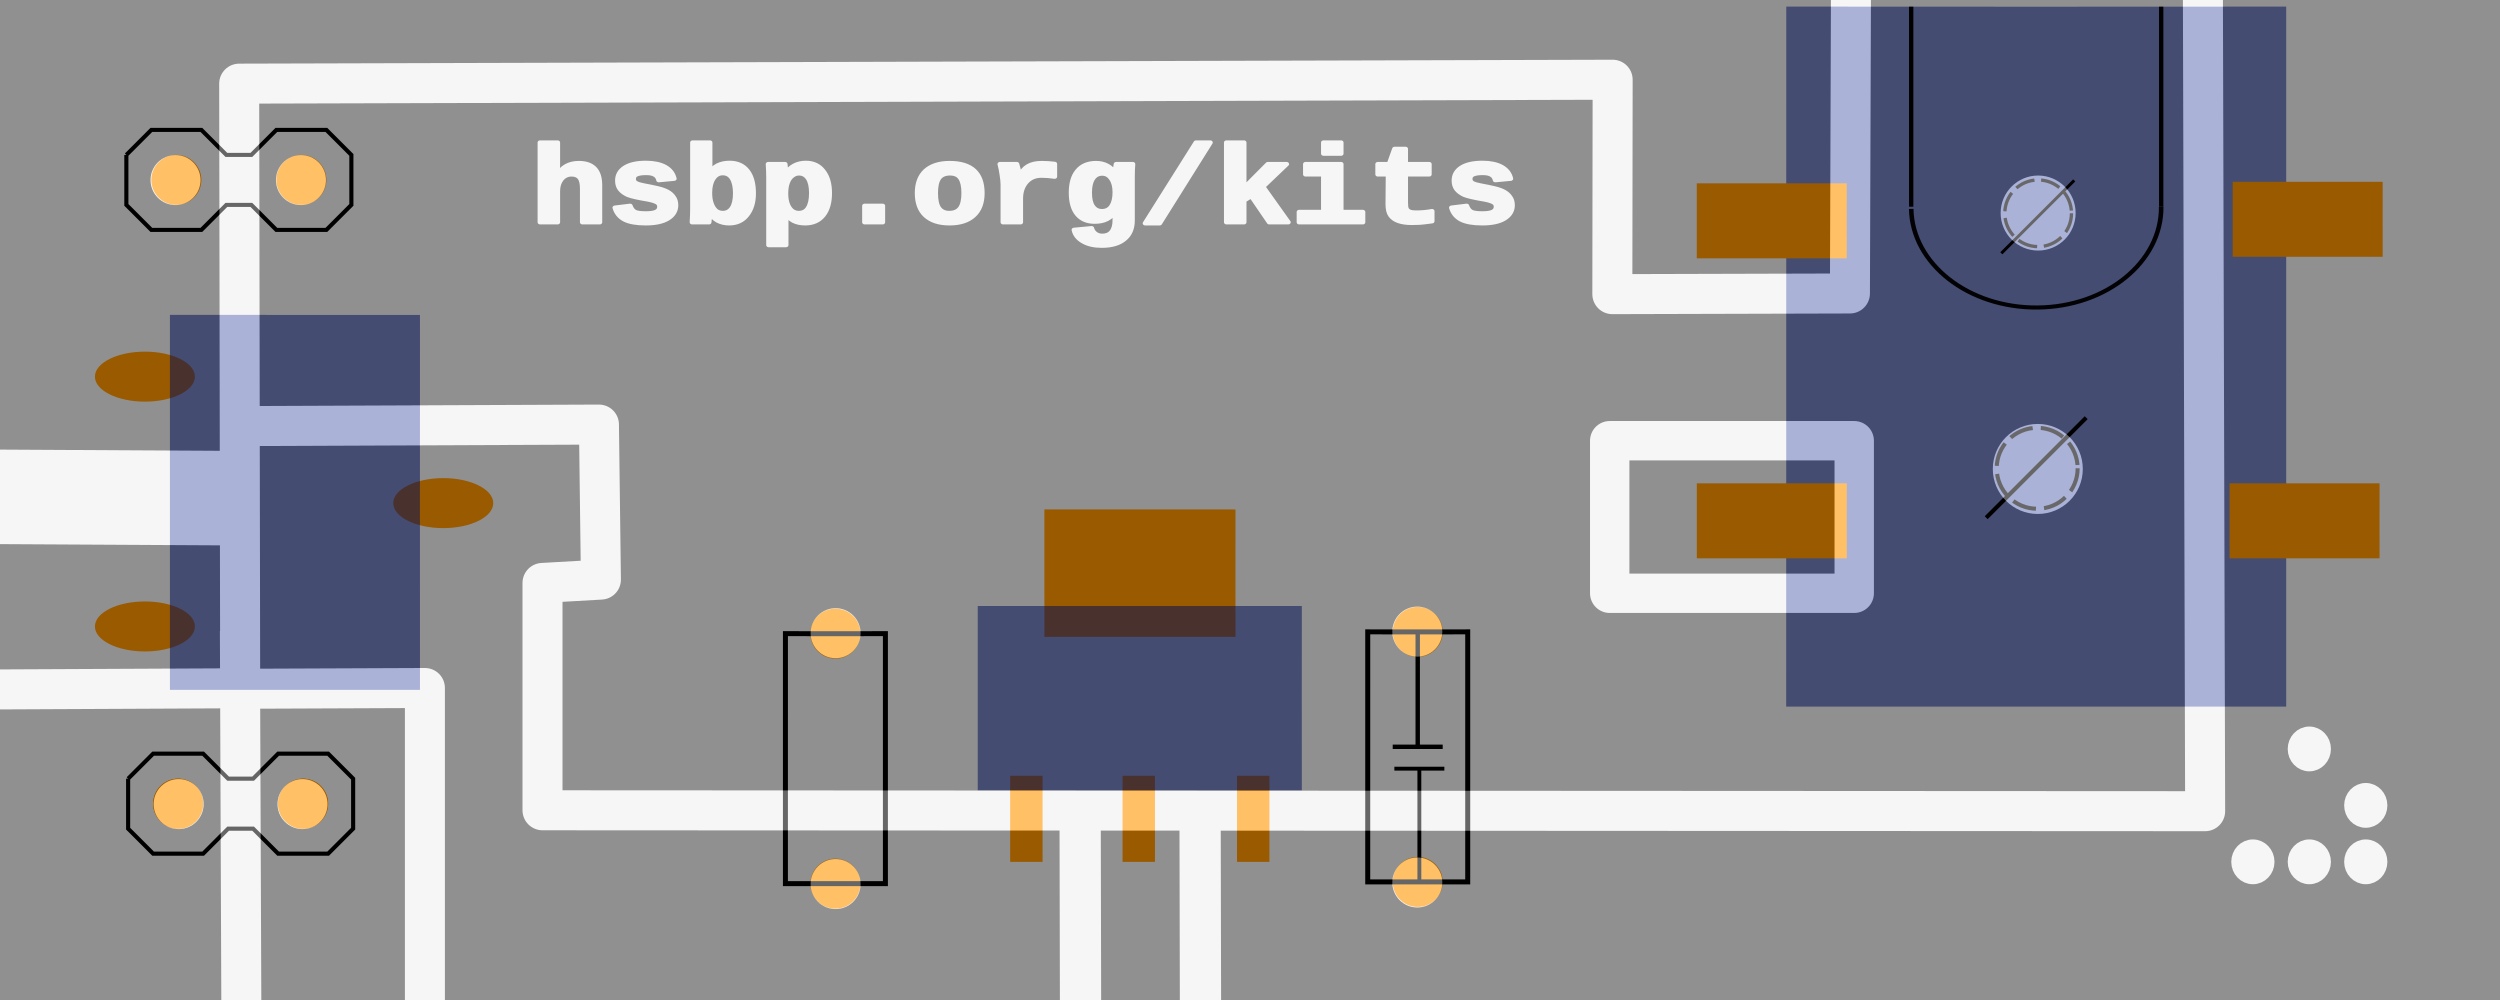
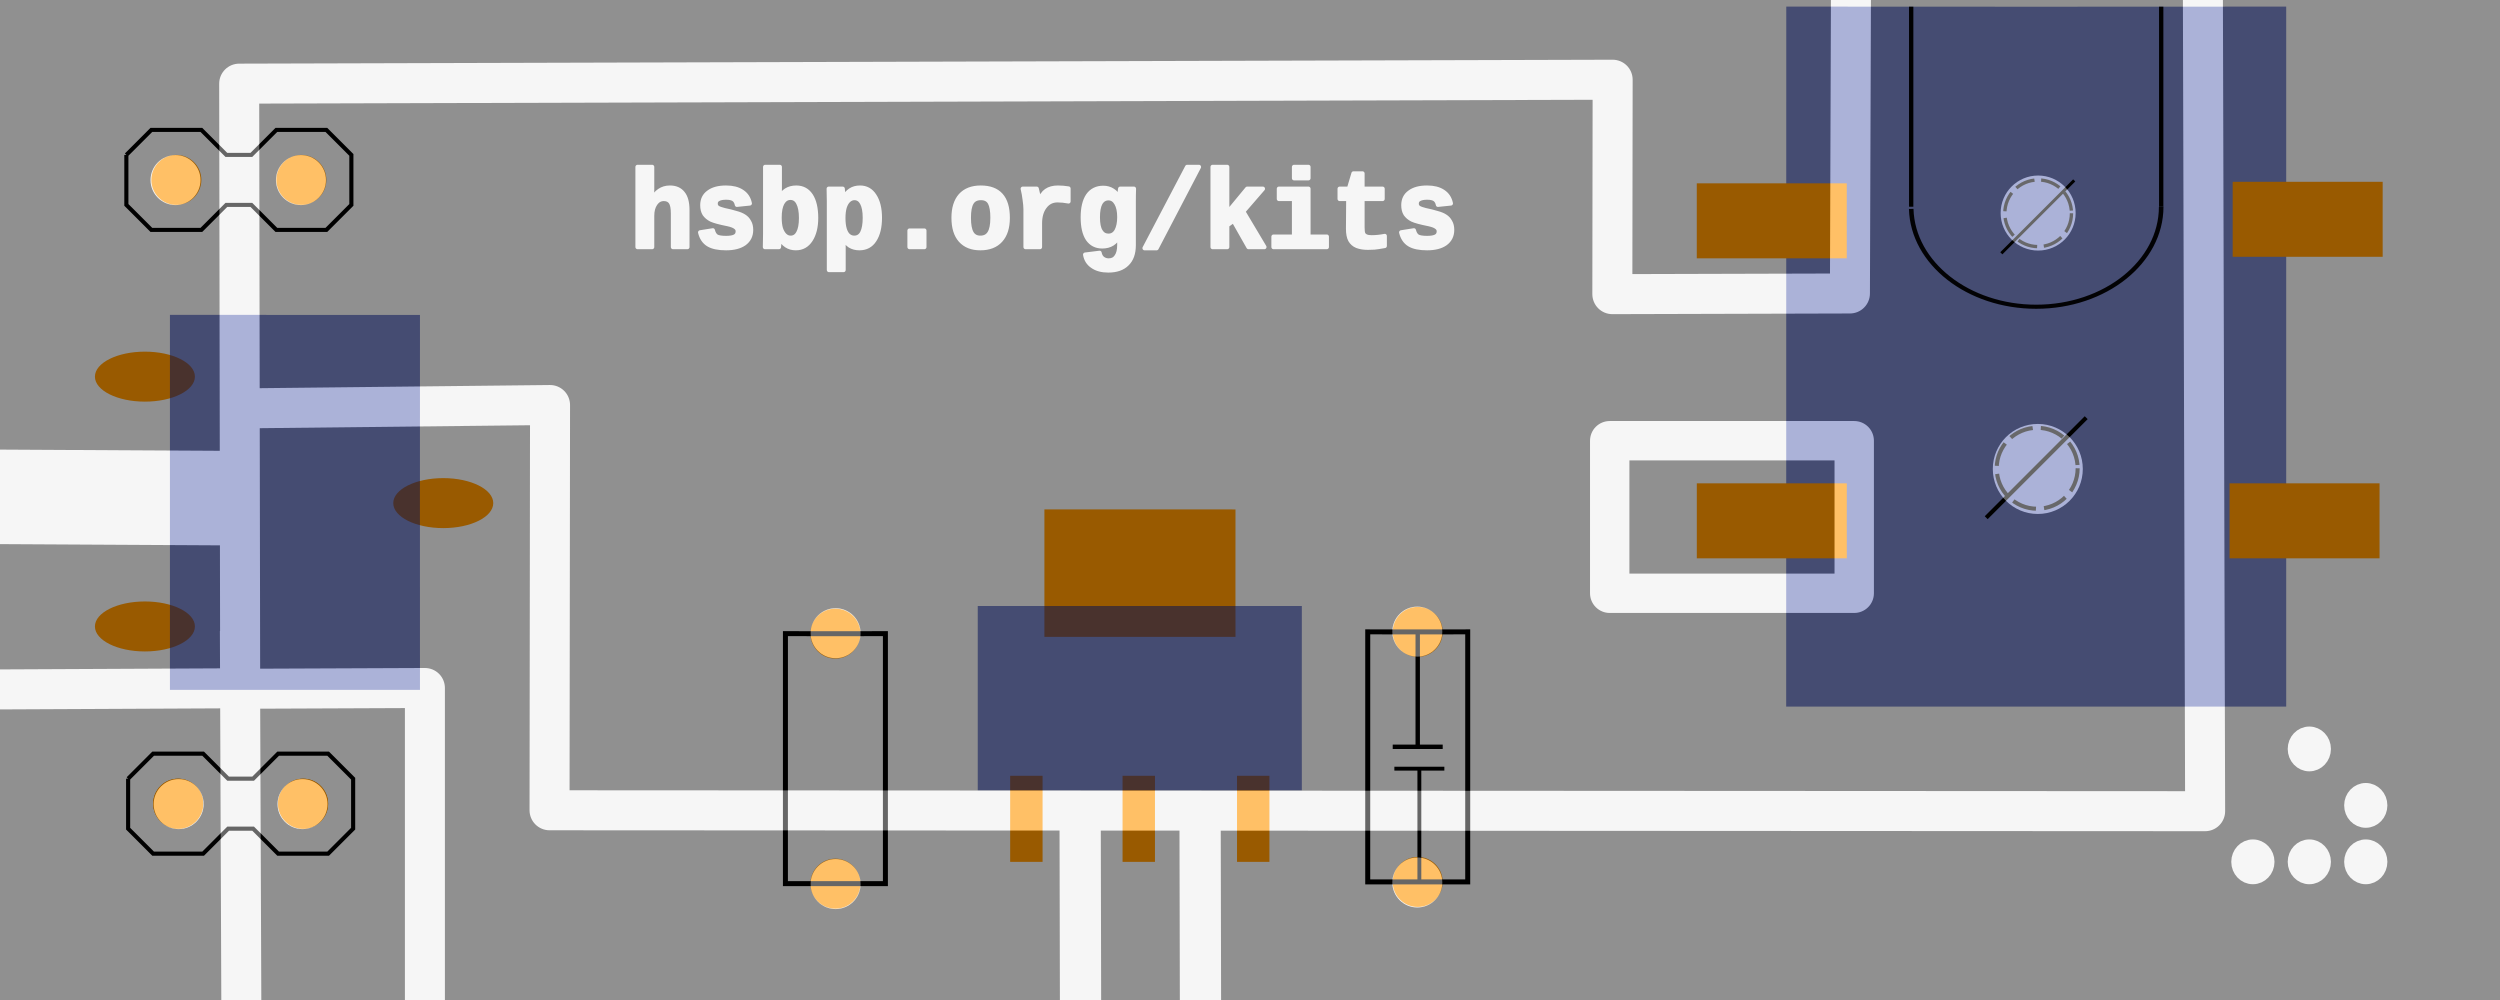
<svg xmlns="http://www.w3.org/2000/svg" xmlns:ns1="http://www.openswatchbook.org/uri/2009/osb" xmlns:xlink="http://www.w3.org/1999/xlink" width="177.165" height="70.866" id="svg2" version="1.1" style="display:inline">
  <defs id="defs4">
    <linearGradient id="linearGradient4257" ns1:paint="solid">
      <stop style="stop-color:#ffffff;stop-opacity:1;" offset="0" id="stop4259" />
    </linearGradient>
    <linearGradient id="linearGradient4306" ns1:paint="solid">
      <stop style="stop-color:#000000;stop-opacity:1;" offset="0" id="stop4308" />
    </linearGradient>
    <filter id="filter4205" x="0" y="0" width="1" height="1" color-interpolation-filters="sRGB">
      <feGaussianBlur id="feGaussianBlur4207" in="SourceAlpha" stdDeviation="4.2" />
      <feOffset id="feOffset4209" dy="5" dx="5" result="result91" />
      <feComposite id="feComposite4211" in2="result91" operator="out" in="SourceGraphic" />
    </filter>
    <linearGradient xlink:href="#linearGradient4257" id="linearGradient4261" x1="-1.522" y1="35.116" x2="20.772" y2="35.116" gradientUnits="userSpaceOnUse" gradientTransform="translate(0,78.20279)" />
  </defs>
  <g transform="translate(0,-77.95279)" style="display:inline" id="g3113">
    <g transform="translate(4.125,3.75)" id="g3115">
-       <path transform="matrix(0,0.1666398,-0.1666398,0,20.30714,117.5756)" d="m 92.126,70.866 a 10.63,10.63 0 1 1 -21.26,0 10.63,10.63 0 1 1 21.26,0 z" id="path3117" style="fill:#ff9600;fill-opacity:1;stroke:none" />
-       <path style="fill:#ff9600;fill-opacity:1;stroke:none" id="path3119" d="m 92.126,70.866 a 10.63,10.63 0 1 1 -21.26,0 10.63,10.63 0 1 1 21.26,0 z" transform="matrix(0,0.1666398,-0.1666398,0,29.16569,117.5759)" />
+       <path transform="matrix(0,0.1666398,-0.1666398,0,20.30714,117.5756)" d="m 92.126,70.866 c 0,5.871 -4.759,10.63 -10.63,10.63 -5.871,0 -10.63,-4.759 -10.63,-10.63 0,-5.871 4.759,-10.63 10.63,-10.63 5.871,0 10.63,4.759 10.63,10.63 z" id="path3117" style="fill:#ff9600;fill-opacity:1;stroke:none" />
+       <path style="fill:#ff9600;fill-opacity:1;stroke:none" id="path3119" d="m 92.126,70.866 c 0,5.871 -4.759,10.63 -10.63,10.63 -5.871,0 -10.63,-4.759 -10.63,-10.63 0,-5.871 4.759,-10.63 10.63,-10.63 5.871,0 10.63,4.759 10.63,10.63 z" transform="matrix(0,0.1666398,-0.1666398,0,29.16569,117.5759)" />
      <path id="path3121" d="m 4.955,129.385 0,3.543 1.772,1.772 3.543,0 1.772,-1.772 1.772,0 1.772,1.772 3.543,0 1.772,-1.772 0,-3.543 -1.772,-1.772 -3.543,0 -1.772,1.772 -1.772,0 -1.772,-1.772 -3.543,0 -1.772,1.772" style="fill:none;stroke:#000000;stroke-width:0.291;stroke-linecap:butt;stroke-linejoin:miter;stroke-miterlimit:4;stroke-opacity:1;stroke-dasharray:none" />
-       <path style="fill:#ff9600;fill-opacity:1;stroke:none" id="path3123" d="m 92.126,70.866 a 10.63,10.63 0 1 1 -21.26,0 10.63,10.63 0 1 1 21.26,0 z" transform="matrix(0,0.1666398,-0.1666398,0,20.30714,117.5756)" />
-       <path transform="matrix(0,0.1666398,-0.1666398,0,29.16569,117.5759)" d="m 92.126,70.866 a 10.63,10.63 0 1 1 -21.26,0 10.63,10.63 0 1 1 21.26,0 z" id="path3125" style="fill:#ff9600;fill-opacity:1;stroke:none" />
+       <path style="fill:#ff9600;fill-opacity:1;stroke:none" id="path3123" d="m 92.126,70.866 c 0,5.871 -4.759,10.63 -10.63,10.63 -5.871,0 -10.63,-4.759 -10.63,-10.63 0,-5.871 4.759,-10.63 10.63,-10.63 5.871,0 10.63,4.759 10.63,10.63 z" transform="matrix(0,0.1666398,-0.1666398,0,20.30714,117.5756)" />
+       <path transform="matrix(0,0.1666398,-0.1666398,0,29.16569,117.5759)" d="m 92.126,70.866 c 0,5.871 -4.759,10.63 -10.63,10.63 -5.871,0 -10.63,-4.759 -10.63,-10.63 0,-5.871 4.759,-10.63 10.63,-10.63 5.871,0 10.63,4.759 10.63,10.63 z" id="path3125" style="fill:#ff9600;fill-opacity:1;stroke:none" />
    </g>
    <g transform="translate(4,-3.25)" id="g3127">
      <a transform="translate(-0.3605326,15.99922)" id="a3129">
        <path id="path3131" d="m 5.315,76.181 0,3.543 1.772,1.772 3.543,0 1.772,-1.772 1.772,0 1.772,1.772 3.543,0 1.772,-1.772 0,-3.543 -1.772,-1.772 -3.543,0 -1.772,1.772 -1.772,0 -1.772,-1.772 -3.543,0 -1.772,1.772" style="fill:none;stroke:#000000;stroke-width:0.291;stroke-linecap:butt;stroke-linejoin:miter;stroke-miterlimit:4;stroke-opacity:1;stroke-dasharray:none" />
      </a>
-       <path transform="matrix(0,0.1666398,-0.1666398,0,29.16569,80.37121)" d="m 92.126,70.866 a 10.63,10.63 0 1 1 -21.26,0 10.63,10.63 0 1 1 21.26,0 z" id="path3133" style="fill:#ff9600;fill-opacity:1;stroke:none" />
-       <path style="fill:#ff9600;fill-opacity:1;stroke:none" id="path3135" d="m 92.126,70.866 a 10.63,10.63 0 1 1 -21.26,0 10.63,10.63 0 1 1 21.26,0 z" transform="matrix(0,0.1666398,-0.1666398,0,20.30742,80.37121)" />
+       <path transform="matrix(0,0.1666398,-0.1666398,0,29.16569,80.37121)" d="m 92.126,70.866 c 0,5.871 -4.759,10.63 -10.63,10.63 -5.871,0 -10.63,-4.759 -10.63,-10.63 0,-5.871 4.759,-10.63 10.63,-10.63 5.871,0 10.63,4.759 10.63,10.63 z" id="path3133" style="fill:#ff9600;fill-opacity:1;stroke:none" />
+       <path style="fill:#ff9600;fill-opacity:1;stroke:none" id="path3135" d="m 92.126,70.866 c 0,5.871 -4.759,10.63 -10.63,10.63 -5.871,0 -10.63,-4.759 -10.63,-10.63 0,-5.871 4.759,-10.63 10.63,-10.63 5.871,0 10.63,4.759 10.63,10.63 z" transform="matrix(0,0.1666398,-0.1666398,0,20.30742,80.37121)" />
    </g>
    <g id="g3988">
-       <path style="fill:#ff9600;fill-opacity:1;stroke:none" id="path3139" d="m 92.126,70.866 a 10.63,10.63 0 1 1 -21.26,0 10.63,10.63 0 1 1 21.26,0 z" transform="matrix(0,0.1666398,-0.1666398,0,112.2766,109.153)" />
-       <path transform="matrix(0,0.1666398,-0.1666398,0,112.2763,126.8698)" d="m 92.126,70.866 a 10.63,10.63 0 1 1 -21.26,0 10.63,10.63 0 1 1 21.26,0 z" id="path3141" style="fill:#ff9600;fill-opacity:1;stroke:none" />
+       <path style="fill:#ff9600;fill-opacity:1;stroke:none" id="path3139" d="m 92.126,70.866 c 0,5.871 -4.759,10.63 -10.63,10.63 -5.871,0 -10.63,-4.759 -10.63,-10.63 0,-5.871 4.759,-10.63 10.63,-10.63 5.871,0 10.63,4.759 10.63,10.63 z" transform="matrix(0,0.1666398,-0.1666398,0,112.2766,109.153)" />
+       <path transform="matrix(0,0.1666398,-0.1666398,0,112.2763,126.8698)" d="m 92.126,70.866 c 0,5.871 -4.759,10.63 -10.63,10.63 -5.871,0 -10.63,-4.759 -10.63,-10.63 0,-5.871 4.759,-10.63 10.63,-10.63 5.871,0 10.63,4.759 10.63,10.63 z" id="path3141" style="fill:#ff9600;fill-opacity:1;stroke:none" />
      <path style="fill:none;stroke:#000000;stroke-width:0.354;stroke-miterlimit:4;stroke-opacity:1;stroke-dasharray:none" d="m 100.468,122.733 3.543,-0.003 0,17.72 -3.543,0 -3.543,0 0.001,-17.72 z" id="path3143" />
      <path id="path3145" d="m 100.468,122.705 0,8.17 -1.772,0 3.543,0 0,0 0,0" style="fill:none;stroke:#000000;stroke-width:0.312;stroke-linecap:butt;stroke-linejoin:miter;stroke-miterlimit:4;stroke-opacity:1;stroke-dasharray:none" />
      <path id="path3147" d="m 100.585,140.373 0,-7.948 -1.772,0 3.543,0" style="fill:none;stroke:#000000;stroke-width:0.275;stroke-linecap:butt;stroke-linejoin:miter;stroke-miterlimit:4;stroke-opacity:1;stroke-dasharray:none" />
    </g>
    <g id="g3995">
      <g transform="translate(-15.2067,73.25131)" id="g3151">
-         <path style="fill:#ff9600;fill-opacity:1;stroke:none" id="path3154" d="m 92.126,70.866 a 10.63,10.63 0 1 1 -21.26,0 10.63,10.63 0 1 1 21.26,0 z" transform="matrix(0,0.1666398,-0.1666398,0,86.21885,36.02583)" />
-         <path transform="matrix(0,0.1666398,-0.1666398,0,86.21857,53.74265)" d="m 92.126,70.866 a 10.63,10.63 0 1 1 -21.26,0 10.63,10.63 0 1 1 21.26,0 z" id="path3156" style="fill:#ff9600;fill-opacity:1;stroke:none" />
+         <path style="fill:#ff9600;fill-opacity:1;stroke:none" id="path3154" d="m 92.126,70.866 c 0,5.871 -4.759,10.63 -10.63,10.63 -5.871,0 -10.63,-4.759 -10.63,-10.63 0,-5.871 4.759,-10.63 10.63,-10.63 5.871,0 10.63,4.759 10.63,10.63 z" transform="matrix(0,0.1666398,-0.1666398,0,86.21885,36.02583)" />
+         <path transform="matrix(0,0.1666398,-0.1666398,0,86.21857,53.74265)" d="m 92.126,70.866 c 0,5.871 -4.759,10.63 -10.63,10.63 -5.871,0 -10.63,-4.759 -10.63,-10.63 0,-5.871 4.759,-10.63 10.63,-10.63 5.871,0 10.63,4.759 10.63,10.63 z" id="path3156" style="fill:#ff9600;fill-opacity:1;stroke:none" />
        <path style="fill:none;stroke:#000000;stroke-width:0.354;stroke-miterlimit:4;stroke-opacity:1;stroke-dasharray:none" d="m 74.409,49.609 3.543,-0.003 0,17.717 -3.543,0 -3.543,0 0.001,-17.717 z" id="path3158" />
      </g>
    </g>
  </g>
  <g id="layer3" style="display:inline" transform="translate(0,-77.95279)">
    <g id="g3986" transform="translate(0,1)">
-       <path transform="matrix(0,-0.1666398,0.3333199,0,7.791309,126.1868)" d="m 92.126,70.866 a 10.63,10.63 0 1 1 -21.26,0 10.63,10.63 0 1 1 21.26,0 z" id="path4290" style="fill:#ff9600;fill-opacity:1;stroke:none" />
-       <path style="fill:#ff9600;fill-opacity:1;stroke:none" id="path4292" d="m 92.126,70.866 a 10.63,10.63 0 1 1 -21.26,0 10.63,10.63 0 1 1 21.26,0 z" transform="matrix(0,-0.1666398,0.3333199,0,-13.35142,134.9275)" />
-       <path transform="matrix(0,-0.1666398,0.3333199,0,-13.35142,117.2243)" d="m 92.126,70.866 a 10.63,10.63 0 1 1 -21.26,0 10.63,10.63 0 1 1 21.26,0 z" id="path4294" style="fill:#ff9600;fill-opacity:1;stroke:none" />
+       <path transform="matrix(0,-0.1666398,0.3333199,0,7.791309,126.1868)" d="m 92.126,70.866 c 0,5.871 -4.759,10.63 -10.63,10.63 -5.871,0 -10.63,-4.759 -10.63,-10.63 0,-5.871 4.759,-10.63 10.63,-10.63 5.871,0 10.63,4.759 10.63,10.63 z" id="path4290" style="fill:#ff9600;fill-opacity:1;stroke:none" />
+       <path style="fill:#ff9600;fill-opacity:1;stroke:none" id="path4292" d="m 92.126,70.866 c 0,5.871 -4.759,10.63 -10.63,10.63 -5.871,0 -10.63,-4.759 -10.63,-10.63 0,-5.871 4.759,-10.63 10.63,-10.63 5.871,0 10.63,4.759 10.63,10.63 z" transform="matrix(0,-0.1666398,0.3333199,0,-13.35142,134.9275)" />
+       <path transform="matrix(0,-0.1666398,0.3333199,0,-13.35142,117.2243)" d="m 92.126,70.866 c 0,5.871 -4.759,10.63 -10.63,10.63 -5.871,0 -10.63,-4.759 -10.63,-10.63 0,-5.871 4.759,-10.63 10.63,-10.63 5.871,0 10.63,4.759 10.63,10.63 z" id="path4294" style="fill:#ff9600;fill-opacity:1;stroke:none" />
      <path id="path4261" d="m 29.758,112.554 0.003,13.287 -17.719,0 0,-13.287 0,-13.287 17.719,0.004 z" style="fill:#001590;fill-opacity:0.522;stroke:none" />
    </g>
    <g id="g3960" transform="matrix(1.296333,0,0,1.187914,-2.643229,-17.54253)">
      <g id="g4005" transform="translate(0,-3.367249)">
        <path style="fill:#ff9600;fill-opacity:1;stroke:none" d="m 69.577,118.45 0.002,3.3 -10.446,0 0,-3.3 0,-4.304 10.446,9.8e-4 z" id="path4304" />
        <path id="path4323" d="m 59.033,132.605 2.88e-4,2.567 -1.772,0 0,-2.567 0,-2.567 1.772,8.8e-4 z" style="fill:#ff9600;fill-opacity:1;stroke:none" />
        <path style="fill:#ff9600;fill-opacity:1;stroke:none" d="m 65.177,132.605 2.88e-4,2.567 -1.772,0 0,-2.567 0,-2.567 1.772,8.8e-4 z" id="path4325" />
        <path id="path4327" d="m 71.434,132.605 2.88e-4,2.567 -1.772,0 0,-2.567 0,-2.567 1.772,8.8e-4 z" style="fill:#ff9600;fill-opacity:1;stroke:none" />
        <path id="path3403" d="m 73.203,125.406 0.003,5.499 -17.717,0 0,-5.499 0,-5.499 17.717,0.002 z" style="fill:#001590;fill-opacity:0.522;stroke:none" />
      </g>
    </g>
    <g id="g3987" transform="translate(30.25,-12.75)">
      <path style="fill:#001590;fill-opacity:0.522;stroke:none" d="m 114.047,91.179 17.717,-0.008 0,49.606 -17.717,0 -17.717,0 0.006,-49.606 z" id="path3425" />
-       <path style="fill:none;stroke:#000000;stroke-width:0.354;stroke-linejoin:round;stroke-miterlimit:4;stroke-opacity:0.961;stroke-dasharray:2.126, 0.709;stroke-dashoffset:0" id="path4219" d="m 86.811,182.48 a 3.543,3.543 0 1 1 -7.087,0 3.543,3.543 0 1 1 7.087,0 z" transform="matrix(0.6666667,0,0,0.6666667,58.67301,-15.83593)" />
+       <path style="fill:none;stroke:#000000;stroke-width:0.354;stroke-linejoin:round;stroke-miterlimit:4;stroke-opacity:0.961;stroke-dasharray:2.126, 0.709;stroke-dashoffset:0" id="path4219" d="m 86.811,182.48 c 0,1.957 -1.586,3.543 -3.543,3.543 -1.957,0 -3.543,-1.586 -3.543,-3.543 0,-1.957 1.586,-3.543 3.543,-3.543 1.957,0 3.543,1.586 3.543,3.543 z" transform="matrix(0.6666667,0,0,0.6666667,58.67301,-15.83593)" />
      <path style="fill:#ff9600;fill-opacity:1;stroke:none;display:inline" d="m 100.622,106.353 0.002,2.657 -10.63,0 0,-2.657 0,-2.657 10.63,9e-4 z" id="path4329" />
      <path id="path4331" d="m 138.599,106.242 0.002,2.657 -10.63,0 0,-2.657 0,-2.657 10.63,9e-4 z" style="fill:#ff9600;fill-opacity:1;stroke:none;display:inline" />
      <path style="fill:#ff9600;fill-opacity:1;stroke:none;display:inline" d="m 138.378,127.613 0.002,2.657 -10.63,0 0,-2.657 0,-2.657 10.63,9e-4 z" id="path4333" />
      <path id="path4335" d="m 100.624,127.613 0.002,2.657 -10.63,0 0,-2.657 0,-2.657 10.63,9e-4 z" style="fill:#ff9600;fill-opacity:1;stroke:none;display:inline" />
-       <path transform="matrix(0.8095238,0,0,0.8095238,46.70917,-23.83433)" d="m 86.811,182.48 a 3.543,3.543 0 1 1 -7.087,0 3.543,3.543 0 1 1 7.087,0 z" id="path4228" style="fill:none;stroke:#000000;stroke-width:0.354;stroke-linejoin:round;stroke-miterlimit:4;stroke-opacity:0.961;stroke-dasharray:2.126, 0.709;stroke-dashoffset:0" />
+       <path transform="matrix(0.8095238,0,0,0.8095238,46.70917,-23.83433)" d="m 86.811,182.48 c 0,1.957 -1.586,3.543 -3.543,3.543 -1.957,0 -3.543,-1.586 -3.543,-3.543 0,-1.957 1.586,-3.543 3.543,-3.543 1.957,0 3.543,1.586 3.543,3.543 z" id="path4228" style="fill:none;stroke:#000000;stroke-width:0.354;stroke-linejoin:round;stroke-miterlimit:4;stroke-opacity:0.961;stroke-dasharray:2.126, 0.709;stroke-dashoffset:0" />
      <path id="path4231" d="m 110.504,127.39 c 7.087,-7.087 7.087,-7.087 7.087,-7.087" style="fill:none;stroke:#000000;stroke-width:0.291;stroke-linecap:butt;stroke-linejoin:miter;stroke-miterlimit:4;stroke-opacity:1;stroke-dasharray:none" />
-       <path style="fill:none;stroke:#000000;stroke-width:0.291;stroke-linejoin:round;stroke-miterlimit:4;stroke-opacity:0.961;stroke-dasharray:none;stroke-dashoffset:0" id="path4233" d="m 69.094,186.024 a 7.972,7.087 0 0 1 -15.943,0.153" transform="matrix(1.111111,0,0,1,46.13385,-80.67093)" />
+       <path style="fill:none;stroke:#000000;stroke-width:0.291;stroke-linejoin:round;stroke-miterlimit:4;stroke-opacity:0.961;stroke-dasharray:none;stroke-dashoffset:0" id="path4233" d="m 69.094,186.024 c 0,3.914 -3.569,7.087 -7.972,7.087 -4.336,0 -7.877,-3.08 -7.971,-6.933" transform="matrix(1.111111,0,0,1,46.13385,-80.67093)" />
      <path style="fill:none;stroke:#000000;stroke-width:0.306;stroke-linecap:butt;stroke-linejoin:miter;stroke-miterlimit:4;stroke-opacity:1;stroke-dasharray:none" d="m 122.906,91.179 0,14.173 0,0 0,0" id="path4235" />
      <path id="path4259" d="m 105.189,91.179 0,14.173 0,0 0,0" style="fill:none;stroke:#000000;stroke-width:0.306;stroke-linecap:butt;stroke-linejoin:miter;stroke-miterlimit:4;stroke-opacity:1;stroke-dasharray:none" />
      <path style="fill:none;stroke:#000000;stroke-width:0.212;stroke-linecap:butt;stroke-linejoin:miter;stroke-miterlimit:4;stroke-opacity:1;stroke-dasharray:none" d="m 111.576,108.652 c 5.165,-5.165 5.165,-5.165 5.165,-5.165" id="path3984" />
    </g>
  </g>
  <g transform="translate(0,-77.95279)" style="opacity:0.4;display:inline" id="g4090">
    <g transform="translate(-2.693315,87.03021)" id="g4094">
      <path transform="matrix(0,-0.1666668,0.1666668,0,50.19684,49.01575)" d="m 92.126,70.866 a 10.63,10.63 0 1 1 -21.26,0 10.63,10.63 0 1 1 21.26,0 z" id="path4096" style="fill:none;stroke:none;display:inline" />
      <path style="fill:#000000;fill-opacity:1;display:inline" d="m 62.011,31.958 c -1.947,0 -3.469,1.521 -3.469,3.469 0,1.947 1.521,3.5 3.469,3.5 1.947,0 3.5,-1.553 3.5,-3.5 0,-1.947 -1.553,-3.469 -3.5,-3.469 z m 0,3.031 c 0.245,0 0.469,0.192 0.469,0.438 0,0.245 -0.224,0.469 -0.469,0.469 -0.245,0 -0.438,-0.224 -0.438,-0.469 0,-0.245 0.192,-0.438 0.438,-0.438 z" id="path4098" />
    </g>
    <g id="g4100" transform="translate(-2.87009,105.2771)">
      <path style="fill:none;stroke:none;display:inline" id="path4102" d="m 92.126,70.866 a 10.63,10.63 0 1 1 -21.26,0 10.63,10.63 0 1 1 21.26,0 z" transform="matrix(0,-0.1666668,0.1666668,0,50.19684,49.01575)" />
      <path id="path4104" d="m 62.011,31.958 c -1.947,0 -3.469,1.521 -3.469,3.469 0,1.947 1.521,3.5 3.469,3.5 1.947,0 3.5,-1.553 3.5,-3.5 0,-1.947 -1.553,-3.469 -3.5,-3.469 z m 0,3.031 c 0.245,0 0.469,0.192 0.469,0.438 0,0.245 -0.224,0.469 -0.469,0.469 -0.245,0 -0.438,-0.224 -0.438,-0.469 0,-0.245 0.192,-0.438 0.438,-0.438 z" style="fill:#000000;fill-opacity:1;display:inline" />
    </g>
    <g transform="matrix(1.076101,0,0,1.811746,-45.21765,71.19607)" id="g4106">
      <path transform="matrix(0,-0.1666668,0.1666668,0,50.19684,49.01575)" d="m 92.126,70.866 a 10.63,10.63 0 1 1 -21.26,0 10.63,10.63 0 1 1 21.26,0 z" id="path4108" style="fill:none;stroke:none;display:inline" />
      <path style="fill:#000000;fill-opacity:1;display:inline" d="m 62.011,31.958 c -1.947,0 -3.469,1.521 -3.469,3.469 0,1.947 1.521,3.5 3.469,3.5 1.947,0 3.5,-1.553 3.5,-3.5 0,-1.947 -1.553,-3.469 -3.5,-3.469 z m 0,3.031 c 0.245,0 0.469,0.192 0.469,0.438 0,0.245 -0.224,0.469 -0.469,0.469 -0.245,0 -0.438,-0.224 -0.438,-0.469 0,-0.245 0.192,-0.438 0.438,-0.438 z" id="path4110" />
    </g>
    <g id="g4130" transform="translate(38.38884,87.20699)">
      <path style="fill:none;stroke:none;display:inline" id="path4132" d="m 92.126,70.866 a 10.63,10.63 0 1 1 -21.26,0 10.63,10.63 0 1 1 21.26,0 z" transform="matrix(0,-0.1666668,0.1666668,0,50.19684,49.01575)" />
      <path id="path4134" d="m 62.011,31.958 c -1.947,0 -3.469,1.521 -3.469,3.469 0,1.947 1.521,3.5 3.469,3.5 1.947,0 3.5,-1.553 3.5,-3.5 0,-1.947 -1.553,-3.469 -3.5,-3.469 z m 0,3.031 c 0.245,0 0.469,0.192 0.469,0.438 0,0.245 -0.224,0.469 -0.469,0.469 -0.245,0 -0.438,-0.224 -0.438,-0.469 0,-0.245 0.192,-0.438 0.438,-0.438 z" style="fill:#000000;fill-opacity:1;display:inline" />
    </g>
    <g transform="translate(38.56561,104.7468)" id="g4136">
      <path transform="matrix(0,-0.1666668,0.1666668,0,50.19684,49.01575)" d="m 92.126,70.866 a 10.63,10.63 0 1 1 -21.26,0 10.63,10.63 0 1 1 21.26,0 z" id="path4138" style="fill:none;stroke:none;display:inline" />
      <path style="fill:#000000;fill-opacity:1;display:inline" d="m 62.011,32.134 c -1.947,0 -3.469,1.521 -3.469,3.469 0,1.947 1.521,3.5 3.469,3.5 1.947,0 3.5,-1.553 3.5,-3.5 0,-1.947 -1.553,-3.469 -3.5,-3.469 z m 0,3.031 c 0.245,0 0.469,0.192 0.469,0.438 0,0.245 -0.224,0.469 -0.469,0.469 -0.245,0 -0.438,-0.224 -0.438,-0.469 0,-0.245 0.192,-0.438 0.438,-0.438 z" id="path4140" />
      <rect style="fill:#000000;fill-opacity:1;fill-rule:evenodd;stroke:#000000;stroke-width:0;stroke-linecap:butt;stroke-linejoin:miter;stroke-miterlimit:4;stroke-opacity:1;stroke-dasharray:none" id="rect4247" width="177.165" height="70.866" x="0" y="5.4066572e-07" transform="translate(-38.56561,-26.79396)" />
    </g>
    <path style="fill:#ffffff;fill-opacity:1;fill-rule:evenodd;stroke:#ffffff;stroke-width:2.835;stroke-linejoin:round;stroke-miterlimit:4;stroke-opacity:1;stroke-dasharray:none;stroke-dashoffset:0" id="path4299" d="" />
    <path style="fill:none;stroke:#ffffff;stroke-width:2.835;stroke-linecap:butt;stroke-linejoin:round;stroke-miterlimit:4;stroke-opacity:1;stroke-dasharray:none" d="m 17,122.661 0.111,28.797 m 0.591,-24.697 12.409,-0.053 0,24.333 M -2,126.819 l 19.02,-0.092 -0.07,-42.846 97.332,-0.279 -0.022,15.196 16.837,-0.048 0.08,-23.364" id="path3153" />
    <path style="fill:none;stroke:#ffffff;stroke-width:6.698;stroke-linecap:butt;stroke-linejoin:round;stroke-miterlimit:4;stroke-opacity:1;stroke-dasharray:none" d="M 17.766,113.263 -2,113.152" id="path3155" />
-     <path style="fill:none;stroke:#ffffff;stroke-width:2.835;stroke-linecap:butt;stroke-linejoin:round;stroke-miterlimit:4;stroke-opacity:1;stroke-dasharray:none" d="m 16.389,30.199 26.056,-0.111 0.139,10.986 -4.139,0.236 0,16.111 117.825,0.065 -0.159,-57.898" id="path3161" transform="translate(0,77.95279)" />
+     <path style="fill:none;stroke:#ffffff;stroke-width:2.835;stroke-linecap:butt;stroke-linejoin:round;stroke-miterlimit:4;stroke-opacity:1;stroke-dasharray:none" d="m 16.389,28.949 22.59,-0.247 -0.035,28.719 117.325,0.065 -0.159,-57.898" id="path3161" transform="translate(0,77.95279)" />
    <path transform="matrix(1.771653,0,0,1.678409,21.81452,44.69199)" d="m 22.111,57.144 a 1,1.056 0 1 1 -2,0 1,1.056 0 1 1 2,0 z" id="path4211" style="fill:#ffffff;fill-opacity:1;fill-rule:evenodd;stroke:#ffffff;stroke-width:0;stroke-linejoin:round;stroke-miterlimit:4;stroke-opacity:0.156;stroke-dasharray:none;stroke-dashoffset:0" />
-     <text xml:space="preserve" style="font-size:8.369px;font-style:normal;font-variant:normal;font-weight:bold;font-stretch:normal;text-align:start;line-height:125%;letter-spacing:0px;word-spacing:0px;writing-mode:lr-tb;text-anchor:start;fill:#ffffff;fill-opacity:1;stroke:#ffffff;stroke-width:0.33;stroke-linejoin:round;stroke-miterlimit:4;stroke-dasharray:none;font-family:Courier New;-inkscape-font-specification:Courier New Bold" x="35.088" y="100.549" id="text4244" transform="scale(1.073076,0.9319004)">
-       <tspan id="tspan4246" x="35.088" y="100.549" style="font-size:8.369px;font-style:normal;font-variant:normal;font-weight:bold;font-stretch:normal;text-align:start;line-height:125%;writing-mode:lr-tb;text-anchor:start;stroke-width:0.33;font-family:Courier New;-inkscape-font-specification:Courier New Bold">hsbp.org/kits</tspan>
+     <text xml:space="preserve" style="font-size:7.676px;font-style:normal;font-variant:normal;font-weight:bold;font-stretch:normal;text-align:start;line-height:125%;letter-spacing:0px;word-spacing:0px;writing-mode:lr-tb;text-anchor:start;fill:#ffffff;fill-opacity:1;stroke:#ffffff;stroke-width:0.302;stroke-linejoin:round;stroke-miterlimit:4;stroke-dasharray:none;font-family:Courier New;-inkscape-font-specification:Courier New Bold" x="45.548" y="93.591" id="text4244" transform="scale(0.9804246,1.019966)">
+       <tspan id="tspan4246" x="45.548" y="93.591" style="font-size:7.676px;font-style:normal;font-variant:normal;font-weight:bold;font-stretch:normal;text-align:start;line-height:125%;writing-mode:lr-tb;text-anchor:start;stroke-width:0.302;font-family:Courier New;-inkscape-font-specification:Courier New Bold">hsbp.org/kits</tspan>
    </text>
    <g id="g3896" transform="translate(118.875,40.375)">
      <path style="fill:#ffffff;fill-opacity:1;fill-rule:evenodd;stroke:#ffffff;stroke-width:1.063;stroke-linejoin:round;stroke-miterlimit:4;stroke-opacity:1;stroke-dasharray:none;stroke-dashoffset:0" id="path3110" d="m 22.111,57.144 a 1,1.056 0 1 1 -2,0 1,1.056 0 1 1 2,0 z" transform="translate(27.66667,41.50834)" />
      <path transform="translate(23.66667,41.50834)" d="m 22.111,57.144 a 1,1.056 0 1 1 -2,0 1,1.056 0 1 1 2,0 z" id="path3120" style="fill:#ffffff;fill-opacity:1;fill-rule:evenodd;stroke:#ffffff;stroke-width:1.063;stroke-linejoin:round;stroke-miterlimit:4;stroke-opacity:1;stroke-dasharray:none;stroke-dashoffset:0" />
      <path style="fill:#ffffff;fill-opacity:1;fill-rule:evenodd;stroke:#ffffff;stroke-width:1.063;stroke-linejoin:round;stroke-miterlimit:4;stroke-opacity:1;stroke-dasharray:none;stroke-dashoffset:0" id="path3122" d="m 22.111,57.144 a 1,1.056 0 1 1 -2,0 1,1.056 0 1 1 2,0 z" transform="translate(19.66667,41.50834)" />
      <path transform="translate(23.66667,33.50834)" d="m 22.111,57.144 a 1,1.056 0 1 1 -2,0 1,1.056 0 1 1 2,0 z" id="path3124" style="fill:#ffffff;fill-opacity:1;fill-rule:evenodd;stroke:#ffffff;stroke-width:1.063;stroke-linejoin:round;stroke-miterlimit:4;stroke-opacity:1;stroke-dasharray:none;stroke-dashoffset:0" />
      <path style="fill:#ffffff;fill-opacity:1;fill-rule:evenodd;stroke:#ffffff;stroke-width:1.063;stroke-linejoin:round;stroke-miterlimit:4;stroke-opacity:1;stroke-dasharray:none;stroke-dashoffset:0" id="path3126" d="m 22.111,57.144 a 1,1.056 0 1 1 -2,0 1,1.056 0 1 1 2,0 z" transform="translate(27.66667,37.50834)" />
    </g>
    <path transform="matrix(2.65748,0,0,2.517613,88.3329,-50.81593)" d="m 22.111,57.144 a 1,1.056 0 1 1 -2,0 1,1.056 0 1 1 2,0 z" id="path4001" style="fill:#ffffff;fill-opacity:1;fill-rule:evenodd;stroke:#ffffff;stroke-width:0;stroke-linejoin:round;stroke-miterlimit:4;stroke-opacity:0.156;stroke-dasharray:none;stroke-dashoffset:0" />
    <path style="fill:#ffffff;fill-opacity:1;fill-rule:evenodd;stroke:#ffffff;stroke-width:0;stroke-linejoin:round;stroke-miterlimit:4;stroke-opacity:0.156;stroke-dasharray:none;stroke-dashoffset:0" id="path4003" d="m 22.111,57.144 a 1,1.056 0 1 1 -2,0 1,1.056 0 1 1 2,0 z" transform="matrix(3.188976,0,0,3.021135,77.08836,-61.45401)" />
    <path style="fill:#ffffff;fill-opacity:1;fill-rule:evenodd;stroke:#ffffff;stroke-width:0;stroke-linejoin:round;stroke-miterlimit:4;stroke-opacity:0.156;stroke-dasharray:none;stroke-dashoffset:0" id="path4025" d="m 22.111,57.144 a 1,1.056 0 1 1 -2,0 1,1.056 0 1 1 2,0 z" transform="matrix(1.771653,0,0,1.678409,21.81452,26.91421)" />
    <path transform="matrix(1.771653,0,0,1.678409,63.03675,26.8031)" d="m 22.111,57.144 a 1,1.056 0 1 1 -2,0 1,1.056 0 1 1 2,0 z" id="path4027" style="fill:#ffffff;fill-opacity:1;fill-rule:evenodd;stroke:#ffffff;stroke-width:0;stroke-linejoin:round;stroke-miterlimit:4;stroke-opacity:0.156;stroke-dasharray:none;stroke-dashoffset:0" />
    <path style="fill:#ffffff;fill-opacity:1;fill-rule:evenodd;stroke:#ffffff;stroke-width:0;stroke-linejoin:round;stroke-miterlimit:4;stroke-opacity:0.156;stroke-dasharray:none;stroke-dashoffset:0" id="path4029" d="m 22.111,57.144 a 1,1.056 0 1 1 -2,0 1,1.056 0 1 1 2,0 z" transform="matrix(1.771653,0,0,1.678409,63.03675,44.58087)" />
    <path style="fill:#ffffff;fill-opacity:1;fill-rule:evenodd;stroke:#ffffff;stroke-width:0;stroke-linejoin:round;stroke-miterlimit:4;stroke-opacity:0.156;stroke-dasharray:none;stroke-dashoffset:0" id="path4031" d="m 22.111,57.144 a 1,1.056 0 1 1 -2,0 1,1.056 0 1 1 2,0 z" transform="matrix(1.771653,0,0,1.678409,-24.74103,39.02532)" />
    <path transform="matrix(1.771653,0,0,1.678409,-15.96326,39.02532)" d="m 22.111,57.144 a 1,1.056 0 1 1 -2,0 1,1.056 0 1 1 2,0 z" id="path4033" style="fill:#ffffff;fill-opacity:1;fill-rule:evenodd;stroke:#ffffff;stroke-width:0;stroke-linejoin:round;stroke-miterlimit:4;stroke-opacity:0.156;stroke-dasharray:none;stroke-dashoffset:0" />
    <path style="fill:#ffffff;fill-opacity:1;fill-rule:evenodd;stroke:#ffffff;stroke-width:0;stroke-linejoin:round;stroke-miterlimit:4;stroke-opacity:0.156;stroke-dasharray:none;stroke-dashoffset:0" id="path4035" d="m 22.111,57.144 a 1,1.056 0 1 1 -2,0 1,1.056 0 1 1 2,0 z" transform="matrix(1.771653,0,0,1.678409,-24.96326,-5.196903)" />
    <path transform="matrix(1.771653,0,0,1.678409,-16.07437,-5.196903)" d="m 22.111,57.144 a 1,1.056 0 1 1 -2,0 1,1.056 0 1 1 2,0 z" id="path4037" style="fill:#ffffff;fill-opacity:1;fill-rule:evenodd;stroke:#ffffff;stroke-width:0;stroke-linejoin:round;stroke-miterlimit:4;stroke-opacity:0.156;stroke-dasharray:none;stroke-dashoffset:0" />
    <path id="path3881" d="m 76.545,135.764 0.033,15.577" style="fill:none;stroke:#ffffff;stroke-width:2.924;stroke-linecap:butt;stroke-linejoin:round;stroke-miterlimit:4;stroke-opacity:1;stroke-dasharray:none" />
    <path style="fill:none;stroke:#ffffff;stroke-width:2.924;stroke-linecap:butt;stroke-linejoin:round;stroke-miterlimit:4;stroke-opacity:1;stroke-dasharray:none" d="m 85.045,135.764 0.033,15.577" id="path3883" />
    <rect style="fill:none;stroke:#ffffff;stroke-width:2.791;stroke-linecap:butt;stroke-linejoin:round;stroke-miterlimit:4;stroke-opacity:1;stroke-dasharray:none" id="rect3885" width="17.327" height="10.81" x="114.074" y="109.185" />
  </g>
</svg>
